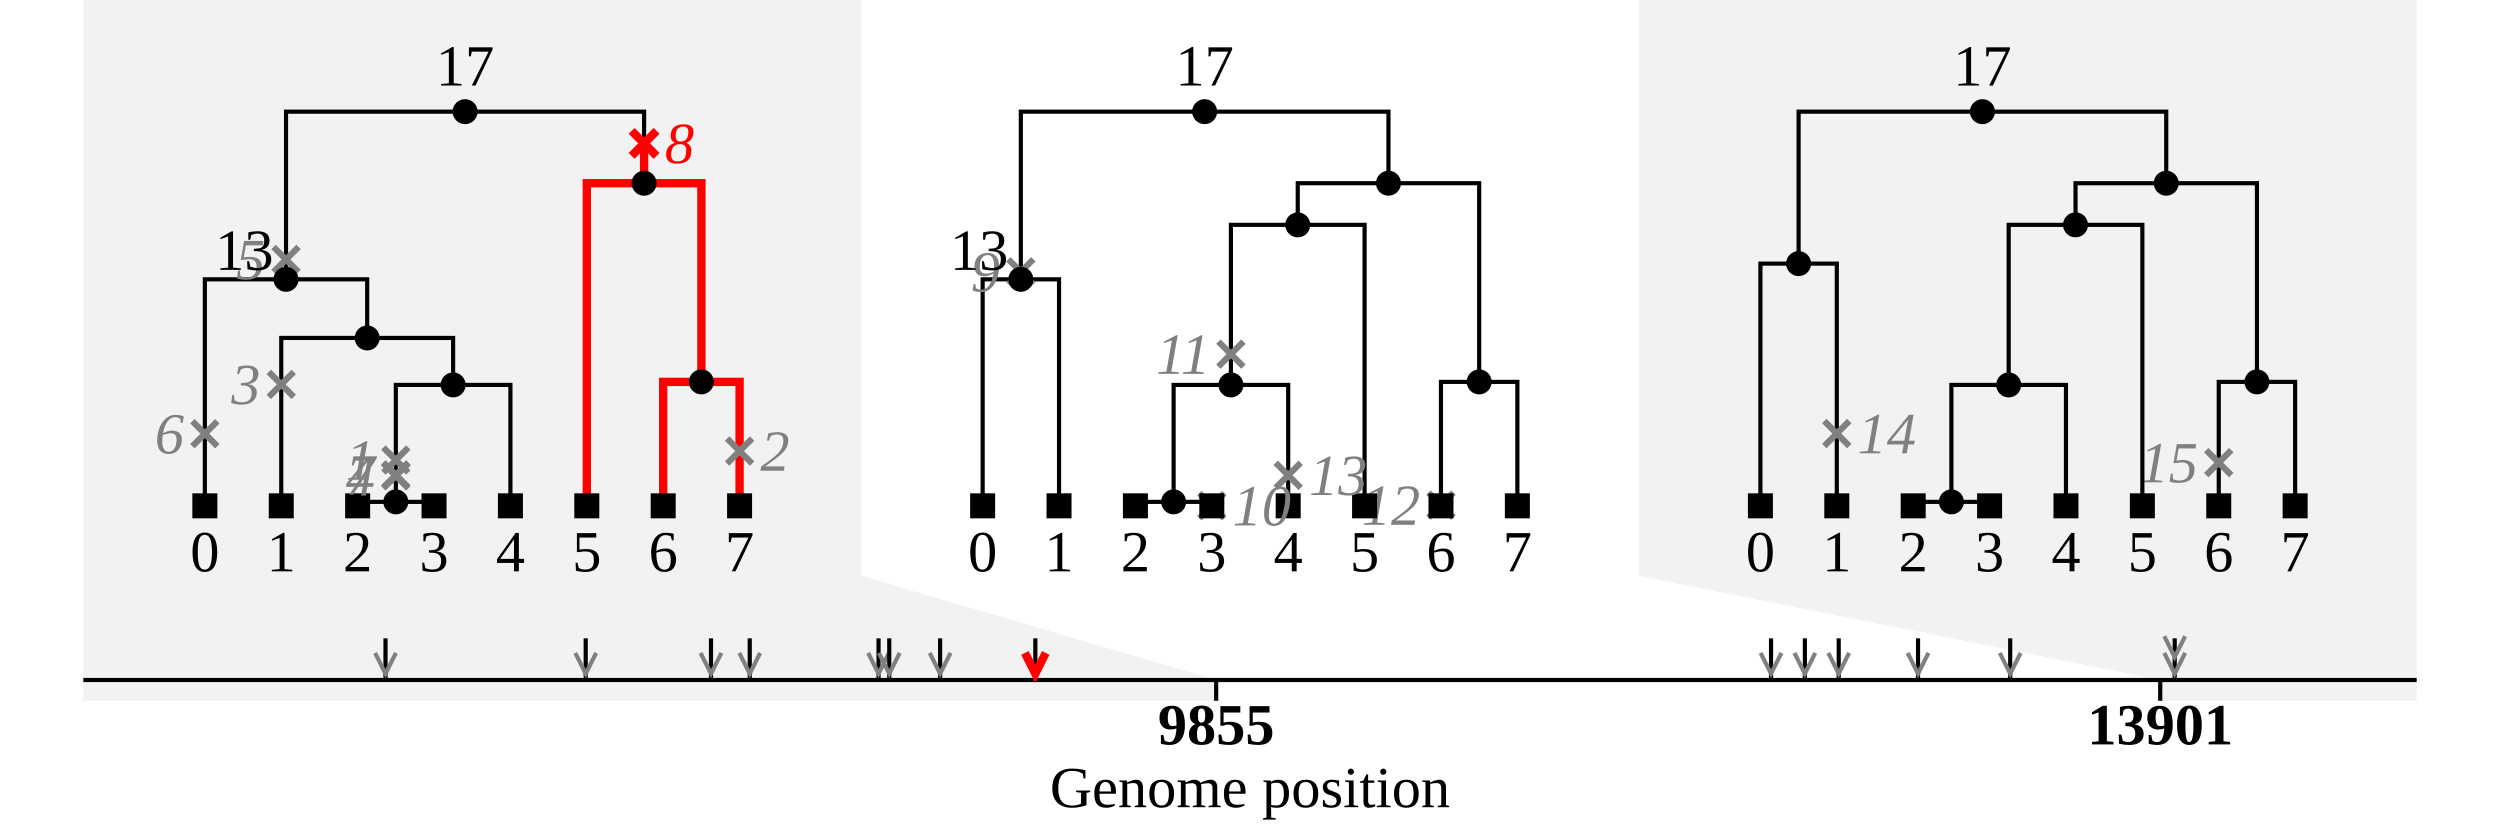
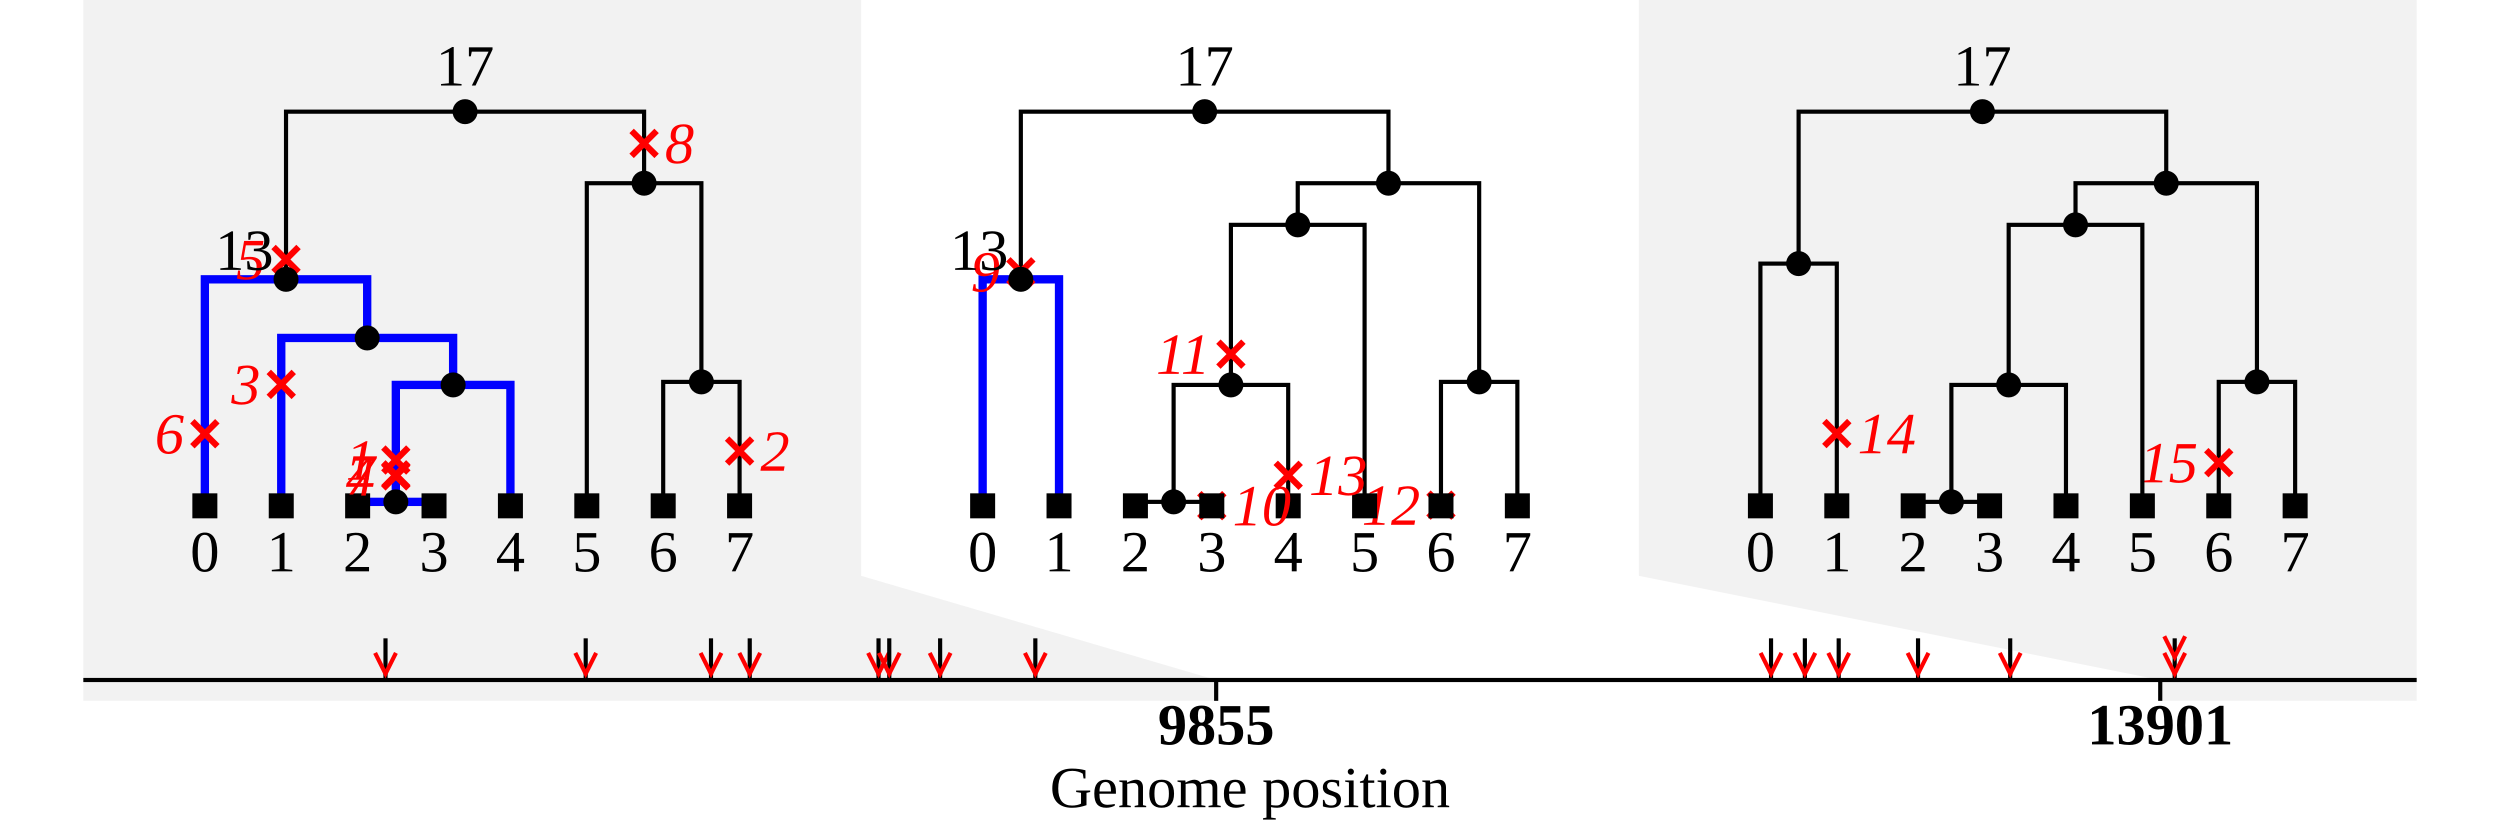
<svg xmlns="http://www.w3.org/2000/svg" baseProfile="full" height="200" version="1.1" width="600">
  <defs>
-     <style type="text/css">.background path {fill: #808080; fill-opacity: 0}.background path:nth-child(odd) {fill-opacity: .1}.axes {font-size: 14px}.x-axis .tick .lab {font-weight: bold; dominant-baseline: hanging}.axes, .tree {font-size: 14px; text-anchor: middle}.axes line, .edge {stroke: black; fill: none}.axes .ax-skip {stroke-dasharray: 4}.y-axis .grid {stroke: #FAFAFA}.node &gt; .sym {fill: black; stroke: none}.site &gt; .sym {stroke: black}.mut text {fill: red; font-style: italic}.mut.extra text {fill: hotpink}.mut line {fill: none; stroke: none}.mut .sym {fill: none; stroke: red}.mut.extra .sym {stroke: hotpink}.node .mut .sym {stroke-width: 1.5px}.tree text, .tree-sequence text {dominant-baseline: central}.plotbox .lab.lft {text-anchor: end}.plotbox .lab.rgt {text-anchor: start}.mut .lab {fill: gray} .mut .sym {stroke: gray}.m8 .node .edge, .mut.m8 line, .mut.m8 .sym {stroke: red; stroke-width: 2px}.mut.m8 .lab {fill: red}</style>
+     <style type="text/css">.background path {fill: #808080; fill-opacity: 0}.background path:nth-child(odd) {fill-opacity: .1}.axes {font-size: 14px}.x-axis .tick .lab {font-weight: bold; dominant-baseline: hanging}.axes, .tree {font-size: 14px; text-anchor: middle}.axes line, .edge {stroke: black; fill: none}.axes .ax-skip {stroke-dasharray: 4}.y-axis .grid {stroke: #FAFAFA}.node &gt; .sym {fill: black; stroke: none}.site &gt; .sym {stroke: black}.mut text {fill: red; font-style: italic}.mut.extra text {fill: hotpink}.mut line {fill: none; stroke: none}.mut .sym {fill: none; stroke: red}.mut.extra .sym {stroke: hotpink}.node .mut .sym {stroke-width: 1.5px}.tree text, .tree-sequence text {dominant-baseline: central}.plotbox .lab.lft {text-anchor: end}.plotbox .lab.rgt {text-anchor: start}.n13 .node .edge {stroke: blue; stroke-width: 2px}</style>
  </defs>
  <g class="tree-sequence">
    <g class="background">
      <path d="M20,0 l186.667,0 l0,138.2 l85.213,25 l0,5 l-271.88,0 l0,-5 l0,-25 l0,-138.2z" />
      <path d="M206.667,0 l186.667,0 l0,138.2 l125.123,25 l0,5 l-226.576,0 l0,-5 l-85.213,-25 l0,-138.2z" />
      <path d="M393.333,0 l186.667,0 l0,138.2 l0,25 l0,5 l-61.544,0 l0,-5 l-125.123,-25 l0,-138.2z" />
    </g>
    <g class="axes">
      <g class="x-axis">
        <g class="title" transform="translate(300 200)">
          <text class="lab" text-anchor="middle" transform="translate(0 -11)">Genome position</text>
        </g>
        <line class="ax-line" x1="20" x2="580" y1="163.2" y2="163.2" />
        <g class="ticks">
          <g class="tick" transform="translate(291.88 163.2)">
            <line x1="0" x2="0" y1="0" y2="5" />
            <g transform="translate(0 6)">
              <text class="lab">9855</text>
            </g>
          </g>
          <g class="tick" transform="translate(518.456 163.2)">
            <line x1="0" x2="0" y1="0" y2="5" />
            <g transform="translate(0 6)">
              <text class="lab">13901</text>
            </g>
          </g>
        </g>
        <g class="site s1" transform="translate(92.52 163.2)">
          <line class="sym" x1="0" x2="0" y1="0" y2="-10" />
          <g class="mut m1">
            <polyline class="sym" points="2.5,-6.5 0,-1.5 -2.5,-6.5" />
          </g>
        </g>
        <g class="site s2" transform="translate(140.568 163.2)">
          <line class="sym" x1="0" x2="0" y1="0" y2="-10" />
          <g class="mut m2">
            <polyline class="sym" points="2.5,-6.5 0,-1.5 -2.5,-6.5" />
          </g>
        </g>
        <g class="site s3" transform="translate(170.64 163.2)">
          <line class="sym" x1="0" x2="0" y1="0" y2="-10" />
          <g class="mut m3">
            <polyline class="sym" points="2.5,-6.5 0,-1.5 -2.5,-6.5" />
          </g>
        </g>
        <g class="site s4" transform="translate(179.936 163.2)">
          <line class="sym" x1="0" x2="0" y1="0" y2="-10" />
          <g class="mut m4">
            <polyline class="sym" points="2.5,-6.5 0,-1.5 -2.5,-6.5" />
          </g>
        </g>
        <g class="site s5" transform="translate(210.848 163.2)">
          <line class="sym" x1="0" x2="0" y1="0" y2="-10" />
          <g class="mut m5">
            <polyline class="sym" points="2.5,-6.5 0,-1.5 -2.5,-6.5" />
          </g>
        </g>
        <g class="site s6" transform="translate(213.424 163.2)">
          <line class="sym" x1="0" x2="0" y1="0" y2="-10" />
          <g class="mut m6">
            <polyline class="sym" points="2.5,-6.5 0,-1.5 -2.5,-6.5" />
          </g>
        </g>
        <g class="site s7" transform="translate(225.632 163.2)">
          <line class="sym" x1="0" x2="0" y1="0" y2="-10" />
          <g class="mut m7">
            <polyline class="sym" points="2.5,-6.5 0,-1.5 -2.5,-6.5" />
          </g>
        </g>
        <g class="site s8" transform="translate(248.48 163.2)">
          <line class="sym" x1="0" x2="0" y1="0" y2="-10" />
          <g class="mut m8">
            <polyline class="sym" points="2.5,-6.5 0,-1.5 -2.5,-6.5" />
          </g>
        </g>
        <g class="site s9" transform="translate(425.048 163.2)">
          <line class="sym" x1="0" x2="0" y1="0" y2="-10" />
          <g class="mut m9">
            <polyline class="sym" points="2.5,-6.5 0,-1.5 -2.5,-6.5" />
          </g>
        </g>
        <g class="site s10" transform="translate(433.168 163.2)">
          <line class="sym" x1="0" x2="0" y1="0" y2="-10" />
          <g class="mut m10">
            <polyline class="sym" points="2.5,-6.5 0,-1.5 -2.5,-6.5" />
          </g>
        </g>
        <g class="site s11" transform="translate(441.288 163.2)">
          <line class="sym" x1="0" x2="0" y1="0" y2="-10" />
          <g class="mut m11">
            <polyline class="sym" points="2.5,-6.5 0,-1.5 -2.5,-6.5" />
          </g>
        </g>
        <g class="site s12" transform="translate(460.328 163.2)">
          <line class="sym" x1="0" x2="0" y1="0" y2="-10" />
          <g class="mut m12">
            <polyline class="sym" points="2.5,-6.5 0,-1.5 -2.5,-6.5" />
          </g>
        </g>
        <g class="site s13" transform="translate(482.448 163.2)">
          <line class="sym" x1="0" x2="0" y1="0" y2="-10" />
          <g class="mut m13">
            <polyline class="sym" points="2.5,-6.5 0,-1.5 -2.5,-6.5" />
          </g>
        </g>
        <g class="site s14" transform="translate(521.928 163.2)">
          <line class="sym" x1="0" x2="0" y1="0" y2="-10" />
          <g class="mut m15">
            <polyline class="sym" points="2.5,-6.5 0,-1.5 -2.5,-6.5" />
          </g>
          <g class="mut m14">
            <polyline class="sym" points="2.5,-10.5 0,-5.5 -2.5,-10.5" />
          </g>
        </g>
      </g>
    </g>
    <g class="plotbox trees">
      <g class="tree t0" transform="translate(20 0)">
        <g class="plotbox">
          <g class="c2 node n17 p3 root" transform="translate(91.6146 26.8)">
            <g class="a17 c2 m5 node n13 p3 s5" transform="translate(-42.9687 40.2375)">
              <g class="a13 i0 leaf m6 node n0 p0 s6 sample" transform="translate(-19.4792 54.3625)">
                <path class="edge" d="M 0 0 V -54.362 H 19.479" />
                <g class="mut m6 s6" transform="translate(0 -17.3034)">
                  <line x1="0" x2="0" y1="0" y2="17.303" />
                  <path class="sym" d="M -3,-3 l 6,6 M -3,3 l 6,-6" />
                  <text class="lab lft" transform="translate(-5 0)">6</text>
                </g>
                <rect class="sym" height="6" width="6" x="-3" y="-3" />
                <text class="lab" transform="translate(0 11)">0</text>
              </g>
              <g class="a13 c2 node n12 p3" transform="translate(19.4792 14.0706)">
                <g class="a12 i0 leaf m3 node n1 p0 s3 sample" transform="translate(-20.625 40.2919)">
                  <path class="edge" d="M 0 0 V -40.292 H 20.625" />
                  <g class="mut m3 s3" transform="translate(0 -29.1465)">
                    <line x1="0" x2="0" y1="0" y2="29.146" />
                    <path class="sym" d="M -3,-3 l 6,6 M -3,3 l 6,-6" />
                    <text class="lab lft" transform="translate(-5 0)">3</text>
                  </g>
                  <rect class="sym" height="6" width="6" x="-3" y="-3" />
                  <text class="lab" transform="translate(0 11)">1</text>
                </g>
                <g class="a12 c2 node n9 p3" transform="translate(20.625 11.2733)">
                  <g class="a9 i2 leaf node n4 p1 sample" transform="translate(13.75 29.0186)">
                    <path class="edge" d="M 0 0 V -29.019 H -13.75" />
                    <rect class="sym" height="6" width="6" x="-3" y="-3" />
                    <text class="lab" transform="translate(0 11)">4</text>
                  </g>
                  <g class="a9 c2 m1 m4 m7 node n8 p0 s1 s4 s7" transform="translate(-13.75 28.067)">
                    <g class="a8 i1 leaf node n2 p0 sample" transform="translate(-9.16667 0.95157)">
                      <path class="edge" d="M 0 0 V -0.952 H 9.167" />
                      <rect class="sym" height="6" width="6" x="-3" y="-3" />
                      <text class="lab" transform="translate(0 11)">2</text>
                    </g>
                    <g class="a8 i1 leaf node n3 p0 sample" transform="translate(9.16667 0.95157)">
                      <path class="edge" d="M 0 0 V -0.952 H -9.167" />
                      <rect class="sym" height="6" width="6" x="-3" y="-3" />
                      <text class="lab" transform="translate(0 11)">3</text>
                    </g>
                    <path class="edge" d="M 0 0 V -28.067 H 13.75" />
                    <g class="mut m1 s1" transform="translate(0 -10.0438)">
                      <line x1="0" x2="0" y1="0" y2="10.044" />
                      <path class="sym" d="M -3,-3 l 6,6 M -3,3 l 6,-6" />
                      <text class="lab lft" transform="translate(-5 0)">1</text>
                    </g>
                    <g class="mut m7 s7" transform="translate(0 -6.48256)">
                      <line x1="0" x2="0" y1="0" y2="6.483" />
                      <path class="sym" d="M -3,-3 l 6,6 M -3,3 l 6,-6" />
                      <text class="lab lft" transform="translate(-5 0)">7</text>
                    </g>
                    <g class="mut m4 s4" transform="translate(0 -6.2275)">
                      <line x1="0" x2="0" y1="0" y2="6.228" />
                      <path class="sym" d="M -3,-3 l 6,6 M -3,3 l 6,-6" />
                      <text class="lab lft" transform="translate(-5 0)">4</text>
                    </g>
                    <circle class="sym" cx="0" cy="0" r="3" />
                    <text class="lab lft" transform="translate(-3 -7.0)" />
                  </g>
                  <path class="edge" d="M 0 0 V -11.273 H -20.625" />
                  <circle class="sym" cx="0" cy="0" r="3" />
                  <text class="lab rgt" transform="translate(3 -7.0)" />
                </g>
                <path class="edge" d="M 0 0 V -14.071 H -19.479" />
                <circle class="sym" cx="0" cy="0" r="3" />
                <text class="lab rgt" transform="translate(3 -7.0)" />
              </g>
              <path class="edge" d="M 0 0 V -40.237 H 42.969" />
              <g class="mut m5 s5" transform="translate(0 -4.76423)">
                <line x1="0" x2="0" y1="0" y2="4.764" />
                <path class="sym" d="M -3,-3 l 6,6 M -3,3 l 6,-6" />
                <text class="lab lft" transform="translate(-5 0)">5</text>
              </g>
              <circle class="sym" cx="0" cy="0" r="3" />
              <text class="lab lft" transform="translate(-3 -7.0)">13</text>
            </g>
            <g class="a17 c2 m8 node n16 p3 s8" transform="translate(42.9688 17.1723)">
              <g class="a16 i2 leaf node n5 p1 sample" transform="translate(-13.75 77.4277)">
                <path class="edge" d="M 0 0 V -77.428 H 13.75" />
                <rect class="sym" height="6" width="6" x="-3" y="-3" />
                <text class="lab" transform="translate(0 11)">5</text>
              </g>
              <g class="a16 c2 node n10 p3" transform="translate(13.75 47.6807)">
                <g class="a10 i3 leaf node n6 p2 sample" transform="translate(-9.16667 29.747)">
                  <path class="edge" d="M 0 0 V -29.747 H 9.167" />
                  <rect class="sym" height="6" width="6" x="-3" y="-3" />
                  <text class="lab" transform="translate(0 11)">6</text>
                </g>
                <g class="a10 i3 leaf m2 node n7 p2 s2 sample" transform="translate(9.16667 29.747)">
                  <path class="edge" d="M 0 0 V -29.747 H -9.167" />
                  <g class="mut m2 s2" transform="translate(0 -13.1501)">
                    <line x1="0" x2="0" y1="0" y2="13.15" />
                    <path class="sym" d="M -3,-3 l 6,6 M -3,3 l 6,-6" />
                    <text class="lab rgt" transform="translate(5 0)">2</text>
                  </g>
                  <rect class="sym" height="6" width="6" x="-3" y="-3" />
                  <text class="lab" transform="translate(0 11)">7</text>
                </g>
                <path class="edge" d="M 0 0 V -47.681 H -13.75" />
                <circle class="sym" cx="0" cy="0" r="3" />
                <text class="lab rgt" transform="translate(3 -7.0)" />
              </g>
              <path class="edge" d="M 0 0 V -17.172 H -42.969" />
              <g class="mut m8 s8" transform="translate(0 -9.55803)">
                <line x1="0" x2="0" y1="0" y2="9.558" />
                <path class="sym" d="M -3,-3 l 6,6 M -3,3 l 6,-6" />
                <text class="lab rgt" transform="translate(5 0)">8</text>
              </g>
              <circle class="sym" cx="0" cy="0" r="3" />
              <text class="lab rgt" transform="translate(3 -7.0)" />
            </g>
            <circle class="sym" cx="0" cy="0" r="3" />
            <text class="lab" transform="translate(0 -11)">17</text>
          </g>
        </g>
      </g>
      <g class="tree t1" transform="translate(206.667 0)">
        <g class="plotbox">
          <g class="c2 node n17 p3 root" transform="translate(82.4479 26.8)">
            <g class="a17 c2 m9 node n13 p3 s9" transform="translate(-44.1146 40.2375)">
              <g class="a13 i0 leaf node n0 p0 sample" transform="translate(-9.16667 54.3625)">
                <path class="edge" d="M 0 0 V -54.362 H 9.167" />
                <rect class="sym" height="6" width="6" x="-3" y="-3" />
                <text class="lab" transform="translate(0 11)">0</text>
              </g>
              <g class="a13 i0 leaf node n1 p0 sample" transform="translate(9.16667 54.3625)">
                <path class="edge" d="M 0 0 V -54.362 H -9.167" />
                <rect class="sym" height="6" width="6" x="-3" y="-3" />
                <text class="lab" transform="translate(0 11)">1</text>
              </g>
              <path class="edge" d="M 0 0 V -40.237 H 44.115" />
              <g class="mut m9 s9" transform="translate(0 -1.80647)">
                <line x1="0" x2="0" y1="0" y2="1.806" />
                <path class="sym" d="M -3,-3 l 6,6 M -3,3 l 6,-6" />
                <text class="lab lft" transform="translate(-5 0)">9</text>
              </g>
              <circle class="sym" cx="0" cy="0" r="3" />
              <text class="lab lft" transform="translate(-3 -7.0)">13</text>
            </g>
            <g class="a17 c2 node n16 p3" transform="translate(44.1146 17.1723)">
              <g class="a16 c2 node n10 p3" transform="translate(21.7708 47.6807)">
                <g class="a10 i3 leaf m12 node n6 p2 s12 sample" transform="translate(-9.16667 29.747)">
                  <path class="edge" d="M 0 0 V -29.747 H 9.167" />
                  <g class="mut m12 s12" transform="translate(0 -0.16764)">
                    <line x1="0" x2="0" y1="0" y2="0.168" />
                    <path class="sym" d="M -3,-3 l 6,6 M -3,3 l 6,-6" />
                    <text class="lab lft" transform="translate(-5 0)">12</text>
                  </g>
                  <rect class="sym" height="6" width="6" x="-3" y="-3" />
                  <text class="lab" transform="translate(0 11)">6</text>
                </g>
                <g class="a10 i3 leaf node n7 p2 sample" transform="translate(9.16667 29.747)">
                  <path class="edge" d="M 0 0 V -29.747 H -9.167" />
                  <rect class="sym" height="6" width="6" x="-3" y="-3" />
                  <text class="lab" transform="translate(0 11)">7</text>
                </g>
                <path class="edge" d="M 0 0 V -47.681 H -21.771" />
                <circle class="sym" cx="0" cy="0" r="3" />
                <text class="lab rgt" transform="translate(3 -7.0)" />
              </g>
              <g class="a16 c2 node n15 p3" transform="translate(-21.7708 9.99148)">
                <g class="a15 i2 leaf node n5 p1 sample" transform="translate(16.0417 67.4362)">
                  <path class="edge" d="M 0 0 V -67.436 H -16.042" />
                  <rect class="sym" height="6" width="6" x="-3" y="-3" />
                  <text class="lab" transform="translate(0 11)">5</text>
                </g>
                <g class="a15 c2 m11 node n9 p3 s11" transform="translate(-16.0417 38.4177)">
                  <g class="a9 i2 leaf m13 node n4 p1 s13 sample" transform="translate(13.75 29.0186)">
                    <path class="edge" d="M 0 0 V -29.019 H -13.75" />
                    <g class="mut m13 s13" transform="translate(0 -7.32564)">
                      <line x1="0" x2="0" y1="0" y2="7.326" />
                      <path class="sym" d="M -3,-3 l 6,6 M -3,3 l 6,-6" />
                      <text class="lab rgt" transform="translate(5 0)">13</text>
                    </g>
                    <rect class="sym" height="6" width="6" x="-3" y="-3" />
                    <text class="lab" transform="translate(0 11)">4</text>
                  </g>
                  <g class="a9 c2 node n8 p0" transform="translate(-13.75 28.067)">
                    <g class="a8 i1 leaf node n2 p0 sample" transform="translate(-9.16667 0.95157)">
                      <path class="edge" d="M 0 0 V -0.952 H 9.167" />
                      <rect class="sym" height="6" width="6" x="-3" y="-3" />
                      <text class="lab" transform="translate(0 11)">2</text>
                    </g>
                    <g class="a8 i1 leaf m10 node n3 p0 s10 sample" transform="translate(9.16667 0.95157)">
                      <path class="edge" d="M 0 0 V -0.952 H -9.167" />
                      <g class="mut m10 s10" transform="translate(0 -0.0388272)">
                        <line x1="0" x2="0" y1="0" y2="0.039" />
                        <path class="sym" d="M -3,-3 l 6,6 M -3,3 l 6,-6" />
                        <text class="lab rgt" transform="translate(5 0)">10</text>
                      </g>
                      <rect class="sym" height="6" width="6" x="-3" y="-3" />
                      <text class="lab" transform="translate(0 11)">3</text>
                    </g>
                    <path class="edge" d="M 0 0 V -28.067 H 13.75" />
                    <circle class="sym" cx="0" cy="0" r="3" />
                    <text class="lab lft" transform="translate(-3 -7.0)" />
                  </g>
                  <path class="edge" d="M 0 0 V -38.418 H 16.042" />
                  <g class="mut m11 s11" transform="translate(0 -7.38769)">
                    <line x1="0" x2="0" y1="0" y2="7.388" />
                    <path class="sym" d="M -3,-3 l 6,6 M -3,3 l 6,-6" />
                    <text class="lab lft" transform="translate(-5 0)">11</text>
                  </g>
                  <circle class="sym" cx="0" cy="0" r="3" />
                  <text class="lab lft" transform="translate(-3 -7.0)" />
                </g>
                <path class="edge" d="M 0 0 V -9.991 H 21.771" />
                <circle class="sym" cx="0" cy="0" r="3" />
                <text class="lab lft" transform="translate(-3 -7.0)" />
              </g>
              <path class="edge" d="M 0 0 V -17.172 H -44.115" />
              <circle class="sym" cx="0" cy="0" r="3" />
              <text class="lab rgt" transform="translate(3 -7.0)" />
            </g>
            <circle class="sym" cx="0" cy="0" r="3" />
            <text class="lab" transform="translate(0 -11)">17</text>
          </g>
        </g>
      </g>
      <g class="tree t2" transform="translate(393.333 0)">
        <g class="plotbox">
          <g class="c2 node n17 p3 root" transform="translate(82.4479 26.8)">
            <g class="a17 c2 node n16 p3" transform="translate(44.1146 17.1723)">
              <g class="a16 c2 node n10 p3" transform="translate(21.7708 47.6807)">
                <g class="a10 i3 leaf m15 node n6 p2 s14 sample" transform="translate(-9.16667 29.747)">
                  <path class="edge" d="M 0 0 V -29.747 H 9.167" />
                  <g class="mut m15 s14" transform="translate(0 -10.3659)">
                    <line x1="0" x2="0" y1="0" y2="10.366" />
                    <path class="sym" d="M -3,-3 l 6,6 M -3,3 l 6,-6" />
                    <text class="lab lft" transform="translate(-5 0)">15</text>
                  </g>
                  <rect class="sym" height="6" width="6" x="-3" y="-3" />
                  <text class="lab" transform="translate(0 11)">6</text>
                </g>
                <g class="a10 i3 leaf node n7 p2 sample" transform="translate(9.16667 29.747)">
                  <path class="edge" d="M 0 0 V -29.747 H -9.167" />
                  <rect class="sym" height="6" width="6" x="-3" y="-3" />
                  <text class="lab" transform="translate(0 11)">7</text>
                </g>
                <path class="edge" d="M 0 0 V -47.681 H -21.771" />
                <circle class="sym" cx="0" cy="0" r="3" />
                <text class="lab rgt" transform="translate(3 -7.0)" />
              </g>
              <g class="a16 c2 node n15 p3" transform="translate(-21.7708 9.99148)">
                <g class="a15 i2 leaf node n5 p1 sample" transform="translate(16.0417 67.4362)">
                  <path class="edge" d="M 0 0 V -67.436 H -16.042" />
                  <rect class="sym" height="6" width="6" x="-3" y="-3" />
                  <text class="lab" transform="translate(0 11)">5</text>
                </g>
                <g class="a15 c2 node n9 p3" transform="translate(-16.0417 38.4177)">
                  <g class="a9 i2 leaf node n4 p1 sample" transform="translate(13.75 29.0186)">
                    <path class="edge" d="M 0 0 V -29.019 H -13.75" />
                    <rect class="sym" height="6" width="6" x="-3" y="-3" />
                    <text class="lab" transform="translate(0 11)">4</text>
                  </g>
                  <g class="a9 c2 node n8 p0" transform="translate(-13.75 28.067)">
                    <g class="a8 i1 leaf node n2 p0 sample" transform="translate(-9.16667 0.95157)">
                      <path class="edge" d="M 0 0 V -0.952 H 9.167" />
                      <rect class="sym" height="6" width="6" x="-3" y="-3" />
                      <text class="lab" transform="translate(0 11)">2</text>
                    </g>
                    <g class="a8 i1 leaf node n3 p0 sample" transform="translate(9.16667 0.95157)">
                      <path class="edge" d="M 0 0 V -0.952 H -9.167" />
                      <rect class="sym" height="6" width="6" x="-3" y="-3" />
                      <text class="lab" transform="translate(0 11)">3</text>
                    </g>
                    <path class="edge" d="M 0 0 V -28.067 H 13.75" />
                    <circle class="sym" cx="0" cy="0" r="3" />
                    <text class="lab lft" transform="translate(-3 -7.0)" />
                  </g>
                  <path class="edge" d="M 0 0 V -38.418 H 16.042" />
                  <circle class="sym" cx="0" cy="0" r="3" />
                  <text class="lab lft" transform="translate(-3 -7.0)" />
                </g>
                <path class="edge" d="M 0 0 V -9.991 H 21.771" />
                <circle class="sym" cx="0" cy="0" r="3" />
                <text class="lab lft" transform="translate(-3 -7.0)" />
              </g>
              <path class="edge" d="M 0 0 V -17.172 H -44.115" />
              <circle class="sym" cx="0" cy="0" r="3" />
              <text class="lab rgt" transform="translate(3 -7.0)" />
            </g>
            <g class="a17 c2 node n14 p3" transform="translate(-44.1146 36.4658)">
              <g class="a14 i0 leaf node n0 p0 sample" transform="translate(-9.16667 58.1342)">
                <path class="edge" d="M 0 0 V -58.134 H 9.167" />
                <rect class="sym" height="6" width="6" x="-3" y="-3" />
                <text class="lab" transform="translate(0 11)">0</text>
              </g>
              <g class="a14 i0 leaf m14 node n1 p0 s14 sample" transform="translate(9.16667 58.1342)">
                <path class="edge" d="M 0 0 V -58.134 H -9.167" />
                <g class="mut m14 s14" transform="translate(0 -17.3484)">
                  <line x1="0" x2="0" y1="0" y2="17.348" />
                  <path class="sym" d="M -3,-3 l 6,6 M -3,3 l 6,-6" />
                  <text class="lab rgt" transform="translate(5 0)">14</text>
                </g>
                <rect class="sym" height="6" width="6" x="-3" y="-3" />
                <text class="lab" transform="translate(0 11)">1</text>
              </g>
              <path class="edge" d="M 0 0 V -36.466 H 44.115" />
              <circle class="sym" cx="0" cy="0" r="3" />
              <text class="lab lft" transform="translate(-3 -7.0)" />
            </g>
            <circle class="sym" cx="0" cy="0" r="3" />
            <text class="lab" transform="translate(0 -11)">17</text>
          </g>
        </g>
      </g>
    </g>
  </g>
</svg>
